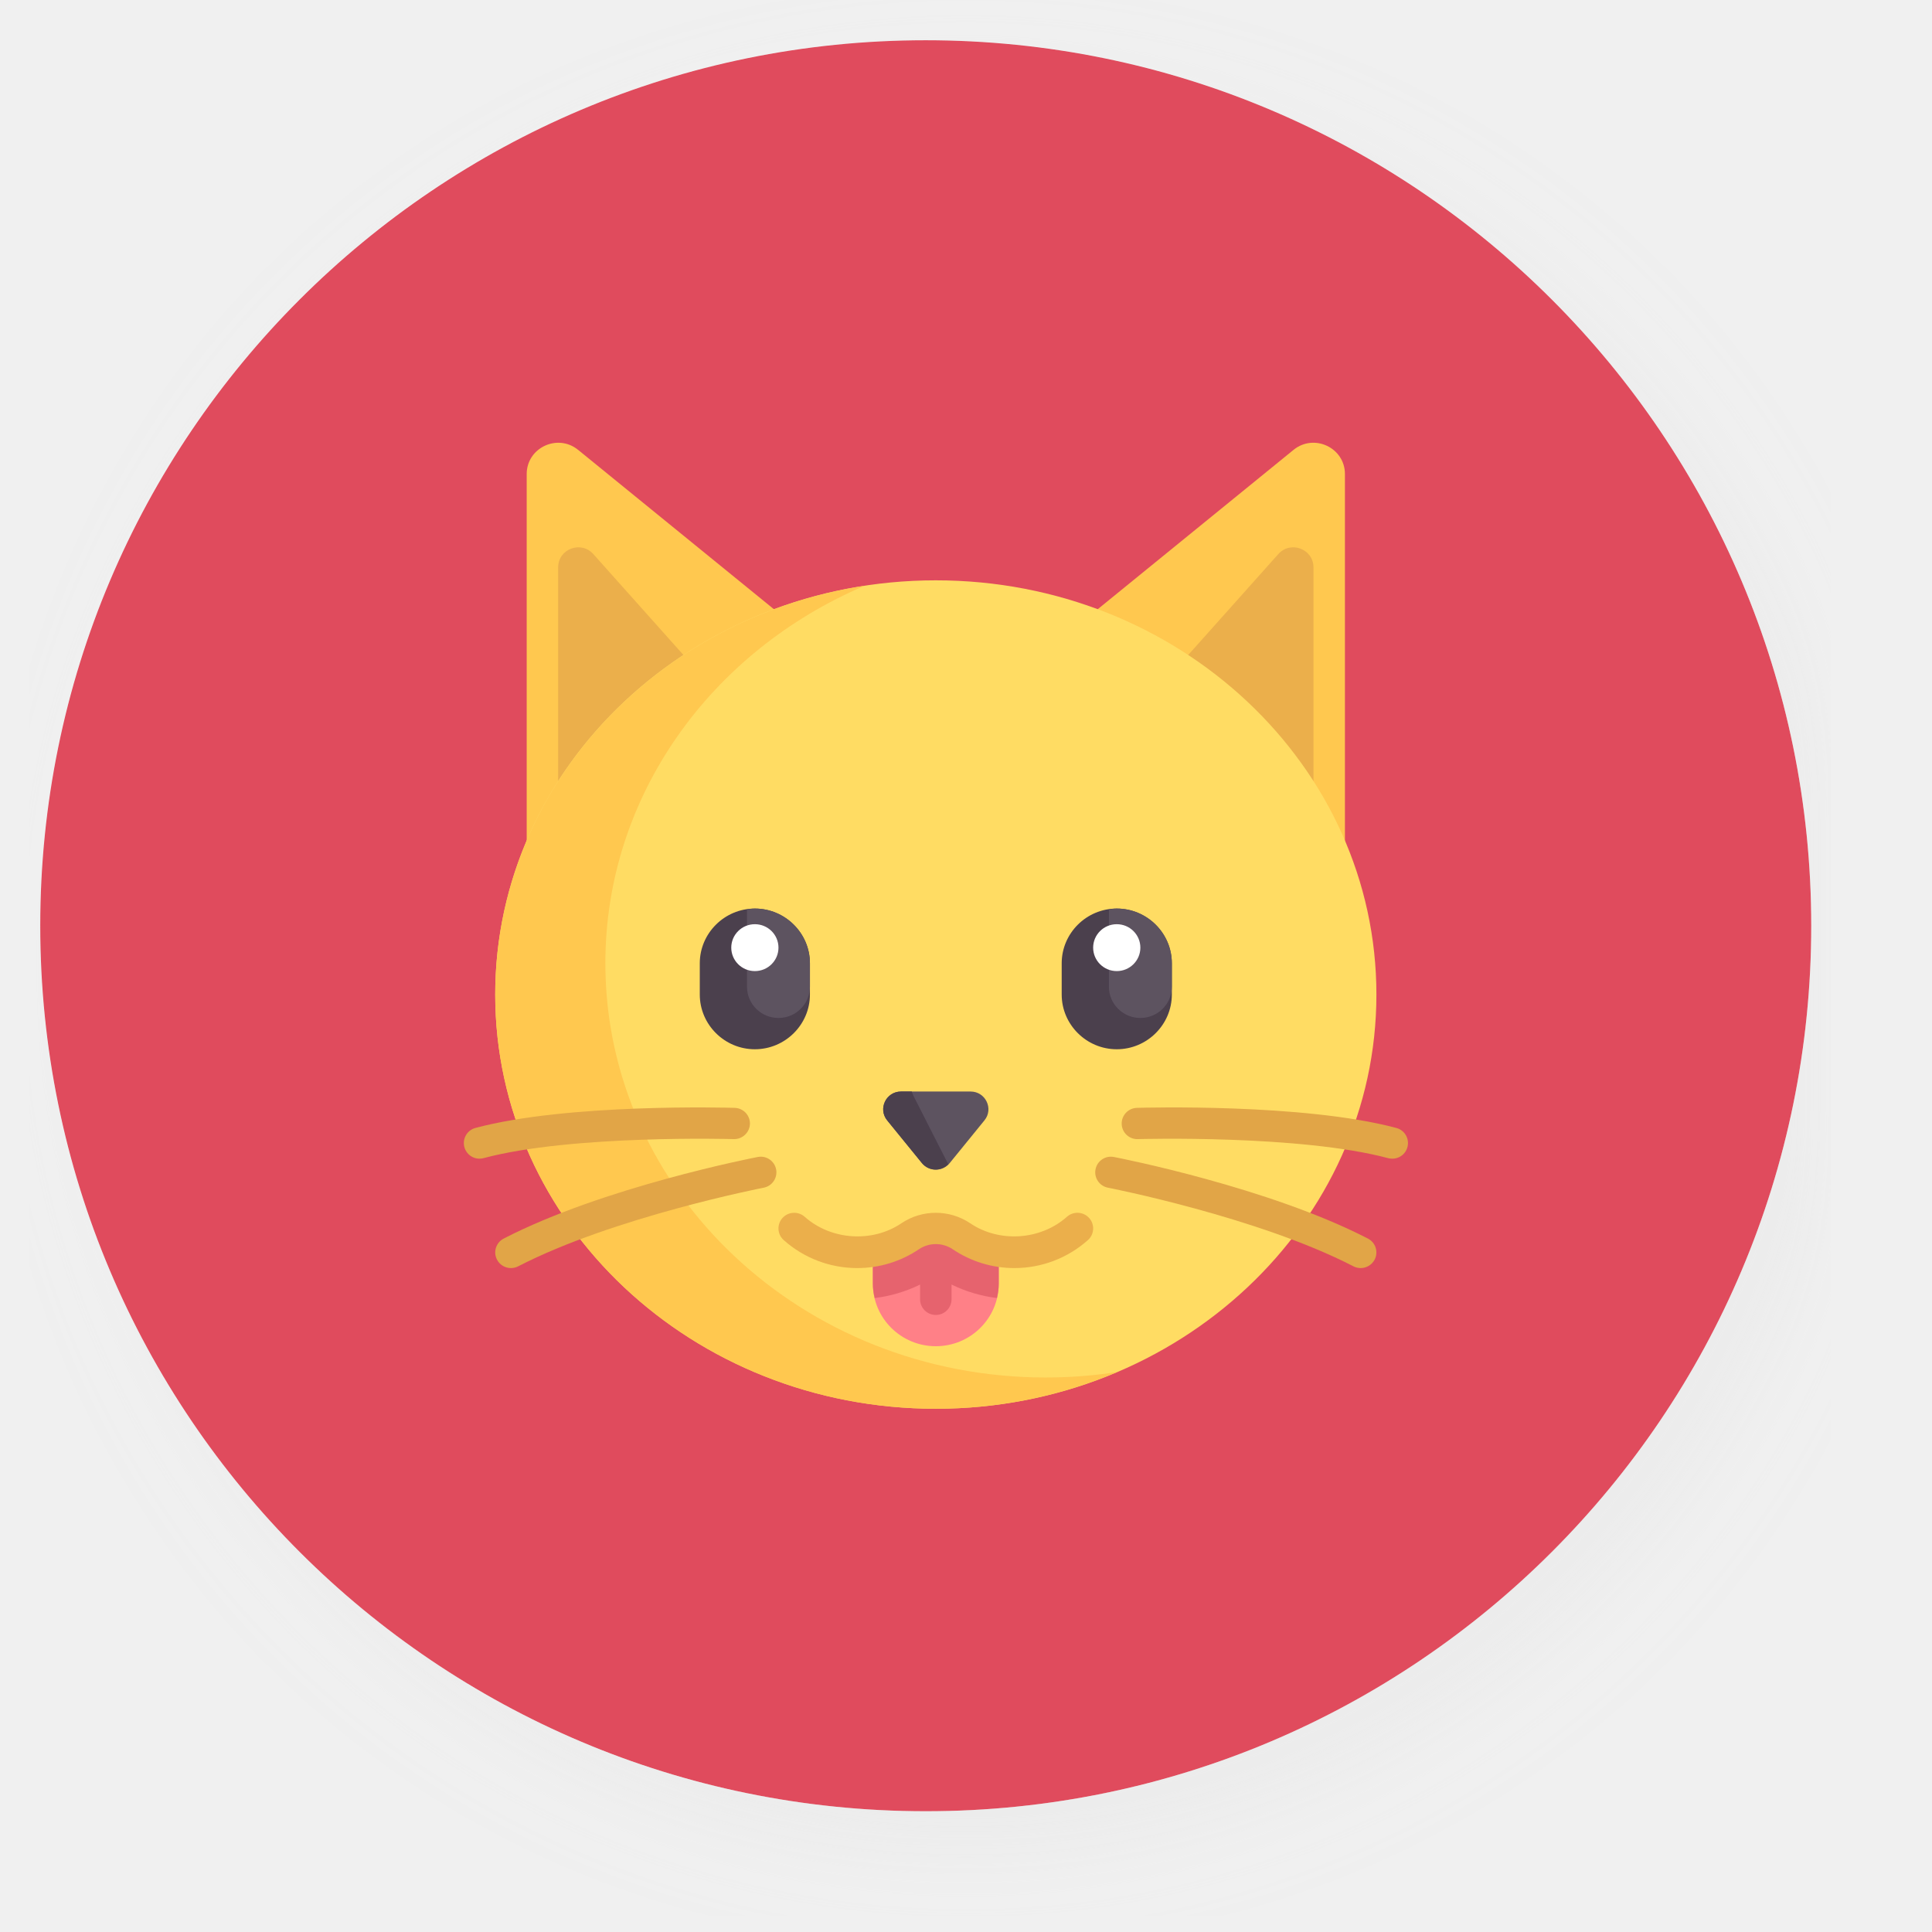
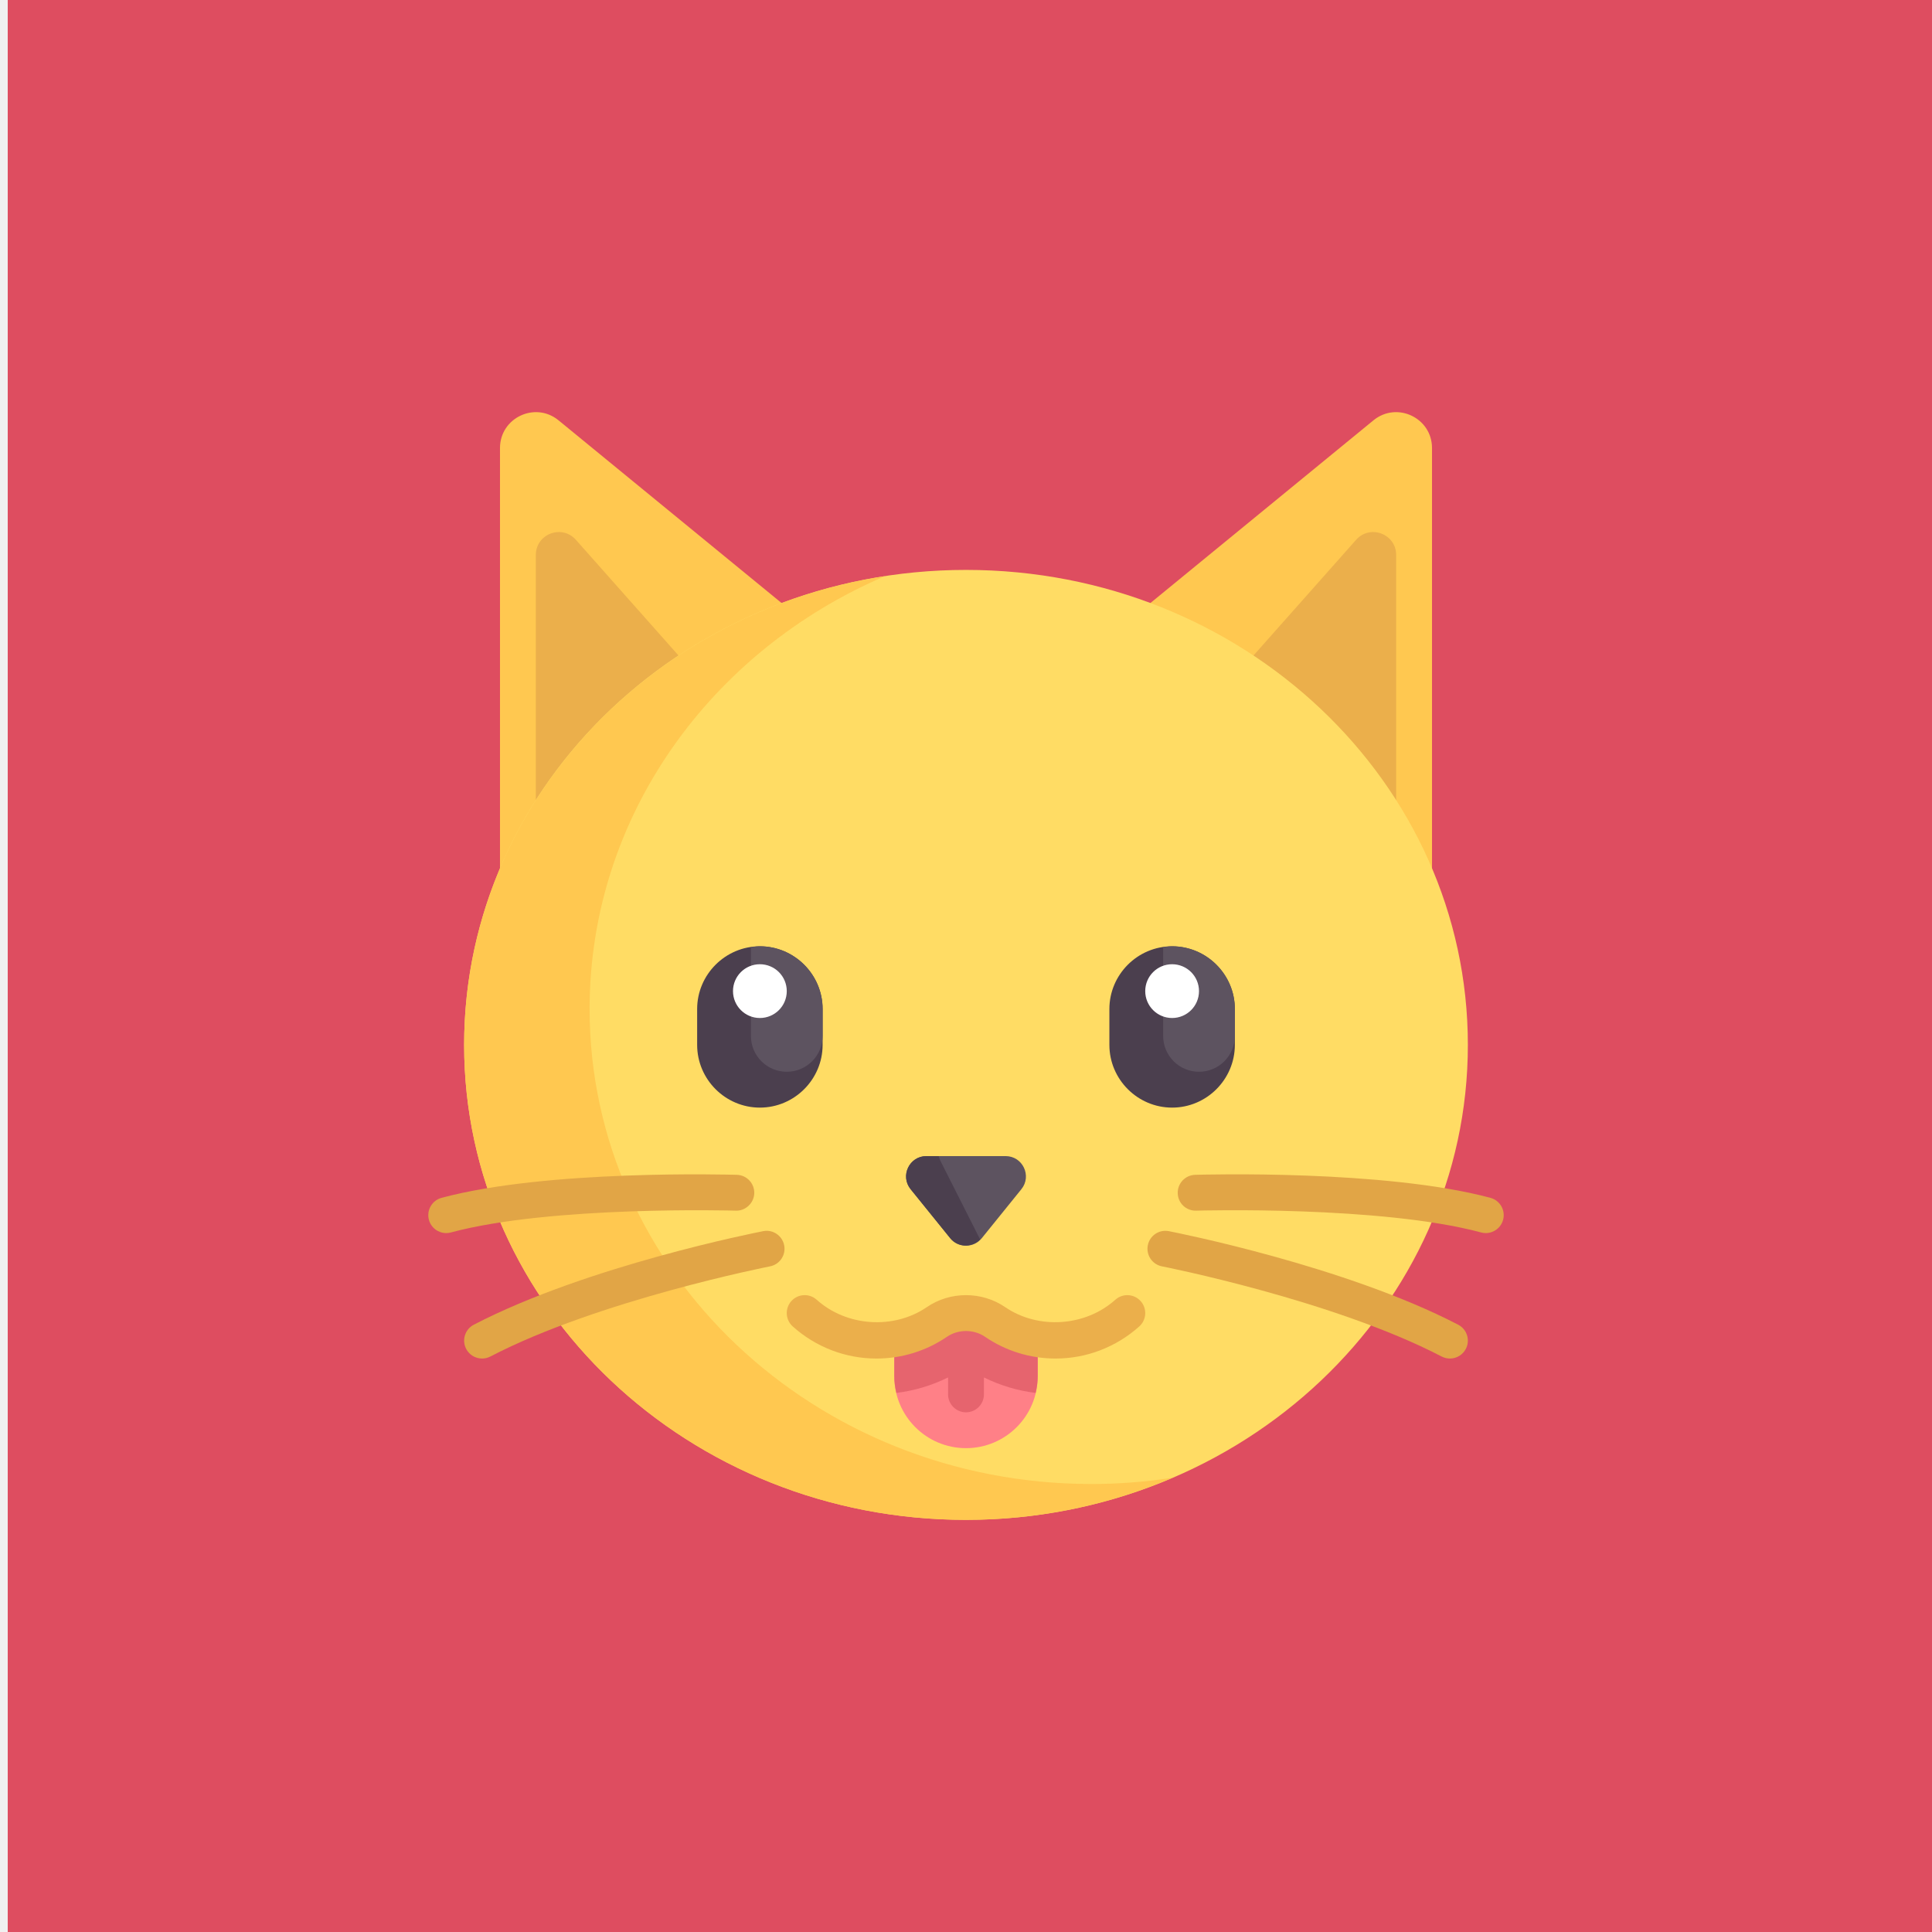
- <svg xmlns="http://www.w3.org/2000/svg" width="96" height="96" viewBox="0 0 96 96">
+ <svg xmlns="http://www.w3.org/2000/svg" xmlns:xlink="http://www.w3.org/1999/xlink" width="250" height="250">
  <defs>
-     <filter id="a" width="101.7%" height="109.2%" x="-.6%" y="-3.3%" filterUnits="objectBoundingBox">
-       <feOffset dx="2" dy="2" in="SourceAlpha" result="shadowOffsetOuter1" />
-       <feGaussianBlur in="shadowOffsetOuter1" result="shadowBlurOuter1" stdDeviation="2" />
-       <feColorMatrix in="shadowBlurOuter1" result="shadowMatrixOuter1" values="0 0 0 0 0.8 0 0 0 0 0.8 0 0 0 0 0.8 0 0 0 0.5 0" />
-       <feMerge>
-         <feMergeNode in="shadowMatrixOuter1" />
-         <feMergeNode in="SourceGraphic" />
-       </feMerge>
-     </filter>
+     <symbol id="svg_50" viewBox="0 0 512 512">
+       <path id="svg_1" d="m444.379,3.741c10.828,-8.798 27.018,-1.092 27.018,12.859l0,222.01l-182.26,-107.699l155.242,-127.17l0,0z" fill="#FFC850" />
+       <path id="svg_2" d="m454.828,228.819l-110.973,-65.574l92.462,-104.241c6.465,-7.288 18.511,-2.716 18.511,7.027l0,162.788z" fill="#EBAF4B" />
+       <path id="svg_3" d="m67.619,3.741c-10.829,-8.798 -27.018,-1.092 -27.018,12.859l0,222.01l182.26,-107.699l-155.242,-127.17l0,0z" fill="#FFC850" />
+       <path id="svg_6" d="m57.17,228.819l110.973,-65.574l-92.462,-104.241c-6.465,-7.288 -18.511,-2.716 -18.511,7.027c0,0 0,162.788 0,162.788l0,0z" fill="#EBAF4B" />
+       <ellipse id="svg_7" cx="255.999" cy="292.46" rx="231.97" ry="219.54" fill="#FFDC64" />
+       <path id="svg_8" d="m289.137,429.155l0,16.569c0,18.302 -14.836,33.138 -33.138,33.138l0,0c-18.302,0 -33.138,-14.836 -33.138,-33.138l0,-16.569l33.138,-16.569l33.138,16.569z" fill="#FF8087" />
+       <path id="svg_9" d="m274.293,343.862l-36.588,0c-7.899,0 -12.273,9.157 -7.307,15.3l18.295,22.634c3.76,4.651 10.852,4.651 14.613,0l18.295,-22.634c4.965,-6.143 0.592,-15.3 -7.308,-15.3z" fill="#5D5360" />
+       <g id="svg_11">
+         <path id="svg_12" d="m479.673,437.439c-1.286,0 -2.593,-0.299 -3.815,-0.934c-50.092,-26.047 -128.491,-41.524 -129.28,-41.678c-4.49,-0.874 -7.419,-5.226 -6.545,-9.717c0.878,-4.494 5.186,-7.427 9.717,-6.545c3.301,0.643 81.515,16.076 133.754,43.239c4.057,2.112 5.639,7.111 3.527,11.173c-1.476,2.836 -4.364,4.462 -7.358,4.462z" fill="#E1A546" />
+         <path id="svg_13" d="m496.255,379.451c-0.712,0 -1.436,-0.093 -2.156,-0.287c-46.435,-12.483 -130.87,-10.113 -131.703,-10.077c-4.652,0.134 -8.398,-3.459 -8.531,-8.03c-0.138,-4.575 3.459,-8.394 8.03,-8.531c3.56,-0.113 87.736,-2.476 136.509,10.635c4.417,1.189 7.035,5.732 5.849,10.153c-0.996,3.698 -4.341,6.133 -7.998,6.137z" fill="#E1A546" />
+       </g>
+       <path id="svg_14" d="m313.991,495.431c-128.112,0 -231.967,-98.291 -231.967,-219.54c0,-89.035 56.034,-165.634 136.518,-200.081c-110.294,16.952 -194.51,107.475 -194.51,216.65c0,121.249 103.855,219.54 231.967,219.54c34.037,0 66.328,-6.995 95.449,-19.459c-12.198,1.875 -24.7,2.89 -37.457,2.89z" fill="#FFC850" />
+       <g id="svg_15">
+         <path id="svg_16" d="m32.324,437.439c-2.993,0 -5.882,-1.622 -7.358,-4.462c-2.112,-4.061 -0.53,-9.061 3.527,-11.173c52.24,-27.163 130.453,-42.596 133.754,-43.239c4.494,-0.902 8.839,2.055 9.717,6.545c0.874,4.49 -2.055,8.843 -6.545,9.717c-0.789,0.154 -79.189,15.631 -129.28,41.678c-1.222,0.635 -2.528,0.934 -3.815,0.934l-0,0z" fill="#E1A546" />
+         <path id="svg_17" d="m15.743,379.451c-3.657,0 -7.002,-2.439 -7.997,-6.137c-1.185,-4.421 1.432,-8.964 5.849,-10.153c48.777,-13.115 132.941,-10.736 136.509,-10.635c4.571,0.138 8.167,3.956 8.03,8.531c-0.138,4.571 -4.098,8.196 -8.531,8.03c-0.849,-0.028 -85.297,-2.407 -131.703,10.077c-0.721,0.194 -1.445,0.287 -2.157,0.287l0,0z" fill="#E1A546" />
+       </g>
+       <path id="svg_18" d="m160.727,321.456l0,0c-15.948,0 -28.996,-13.048 -28.996,-28.996l0,-16.569c0,-15.948 13.048,-28.996 28.996,-28.996l0,0c15.948,0 28.996,13.048 28.996,28.996l0,16.569c0,15.947 -13.048,28.996 -28.996,28.996z" fill="#4B3F4E" />
+       <path id="svg_19" d="m160.727,246.895c-1.418,0 -2.778,0.221 -4.142,0.421l0,41.002c0,9.151 7.418,16.569 16.569,16.569s16.569,-7.418 16.569,-16.569l0,-12.427c0,-15.948 -13.049,-28.996 -28.996,-28.996z" fill="#5D5360" />
+       <circle id="svg_20" cx="160.729" cy="267.61" r="12.427" fill="#FFFFFF" />
+       <path id="svg_21" d="m351.271,321.456l0,0c-15.948,0 -28.996,-13.048 -28.996,-28.996l0,-16.569c0,-15.948 13.048,-28.996 28.996,-28.996l0,0c15.948,0 28.996,13.048 28.996,28.996l0,16.569c0,15.947 -13.048,28.996 -28.996,28.996z" fill="#4B3F4E" />
+       <path id="svg_22" d="m351.271,246.895c-1.418,0 -2.778,0.221 -4.142,0.421l0,41.002c0,9.151 7.418,16.569 16.569,16.569s16.569,-7.418 16.569,-16.569l0,-12.427c0,-15.948 -13.048,-28.996 -28.996,-28.996z" fill="#5D5360" />
+       <circle id="svg_23" cx="351.269" cy="267.61" r="12.427" fill="#FFFFFF" />
+       <path id="svg_24" d="m262.408,382.15l-18.295,-36.215c-0.332,-0.658 -0.518,-1.378 -0.769,-2.074l-5.639,0c-7.899,0 -12.273,9.157 -7.308,15.3l18.295,22.634c3.55,4.39 9.981,4.485 13.863,0.587c-0.044,-0.085 -0.102,-0.143 -0.147,-0.232z" fill="#4B3F4E" />
+       <path id="svg_25" d="m255.999,412.586l-33.138,16.569l0,16.569c0,2.629 0.383,5.154 0.961,7.606c8.337,-1.034 16.389,-3.449 23.892,-7.153l0,7.831c0,4.575 3.709,8.285 8.285,8.285c4.576,0 8.285,-3.709 8.285,-8.285l0,-7.83c7.504,3.704 15.556,6.119 23.892,7.152c0.578,-2.452 0.961,-4.978 0.961,-7.606l0,-16.569l-33.138,-16.569z" fill="#E6646E" />
+       <path id="svg_26" d="m297.422,437.439c-11.719,0 -23.013,-3.483 -32.653,-10.073c-5.162,-3.527 -12.374,-3.527 -17.544,0c-9.636,6.59 -20.93,10.073 -32.649,10.073c-14.259,0 -27.993,-5.275 -38.672,-14.85c-3.406,-3.058 -3.689,-8.297 -0.635,-11.703s8.281,-3.689 11.703,-0.635c13.911,12.483 35.683,13.847 50.905,3.434c10.841,-7.403 25.408,-7.403 36.241,0c15.226,10.408 37.001,9.041 50.913,-3.43c3.402,-3.05 8.636,-2.775 11.699,0.639c3.054,3.406 2.767,8.645 -0.639,11.699c-10.681,9.575 -24.41,14.846 -38.669,14.846z" fill="#EBAF4B" />
+       <g id="svg_27" />
+       <g id="svg_28" />
+       <g id="svg_29" />
+       <g id="svg_30" />
+       <g id="svg_31" />
+       <g id="svg_32" />
+       <g id="svg_33" />
+       <g id="svg_34" />
+       <g id="svg_35" />
+       <g id="svg_36" />
+       <g id="svg_37" />
+       <g id="svg_38" />
+       <g id="svg_39" />
+       <g id="svg_40" />
+       <g id="svg_41" />
+     </symbol>
  </defs>
-   <g fill="none" fill-rule="evenodd" filter="url(#a)" transform="translate(2 2)">
-     <circle cx="44" cy="44" r="44" fill="#E04B5D" />
-     <g fill-rule="nonzero" transform="translate(21 20)">
-       <path fill="#FFC850" d="M41.279.35c1.022-.824 2.55-.102 2.55 1.206V22.37L26.627 12.273 41.28.35z" />
-       <path fill="#EBAF4B" d="M42.265 21.452l-10.473-6.148 8.726-9.772c.61-.684 1.747-.255 1.747.658v15.262z" />
-       <path fill="#FFC850" d="M5.721.35C4.7-.473 3.171.249 3.171 1.557V22.37l17.201-10.097L5.722.35z" />
-       <path fill="#EBAF4B" d="M4.735 21.452l10.473-6.148-8.726-9.772c-.61-.684-1.747-.255-1.747.658v15.262z" />
-       <ellipse cx="23.5" cy="27.418" fill="#FFDC64" rx="21.893" ry="20.582" />
-       <path fill="#FF8087" d="M26.627 40.233v1.554c0 1.715-1.4 3.106-3.127 3.106-1.727 0-3.128-1.39-3.128-3.106v-1.554L23.5 38.68l3.127 1.553z" />
-       <path fill="#5D5360" d="M25.226 32.237h-3.453c-.745 0-1.158.859-.69 1.434l1.727 2.122a.89.89 0 0 0 1.38 0l1.726-2.122c.469-.575.056-1.434-.69-1.434z" />
-       <g fill="#E1A546">
-         <path d="M44.61 41.01a.783.783 0 0 1-.36-.088c-4.728-2.442-12.127-3.893-12.201-3.907a.777.777 0 1 1 .299-1.525c.311.06 7.693 1.508 12.623 4.054a.774.774 0 0 1 .333 1.048.783.783 0 0 1-.694.418zM46.175 35.574a.786.786 0 0 1-.204-.027c-4.382-1.17-12.351-.948-12.43-.945a.775.775 0 0 1-.805-.753.779.779 0 0 1 .758-.8c.336-.01 8.28-.232 12.883.997a.776.776 0 0 1-.202 1.528z" />
-       </g>
-       <path fill="#FFC850" d="M28.973 46.447c-12.09 0-21.892-9.215-21.892-20.582 0-8.347 5.288-15.528 12.884-18.758C9.555 8.697 1.607 17.183 1.607 27.418 1.607 38.785 11.41 48 23.5 48c3.212 0 6.26-.656 9.008-1.824-1.151.175-2.331.27-3.535.27z" />
-       <g fill="#E1A546">
-         <path d="M2.39 41.01a.782.782 0 0 1-.694-.418c-.2-.381-.05-.85.332-1.048 4.93-2.546 12.312-3.993 12.624-4.054a.777.777 0 0 1 .3 1.525c-.075.014-7.474 1.465-12.202 3.907a.783.783 0 0 1-.36.088zM.825 35.574a.777.777 0 0 1-.203-1.527c4.604-1.23 12.547-1.007 12.884-.998.431.013.77.371.758.8a.786.786 0 0 1-.805.753c-.08-.003-8.05-.226-12.43.945a.788.788 0 0 1-.204.027z" />
-       </g>
-       <path fill="#4B3F4E" d="M14.508 30.137c-1.505 0-2.736-1.224-2.736-2.719v-1.553c0-1.495 1.231-2.719 2.736-2.719 1.506 0 2.737 1.224 2.737 2.719v1.553c0 1.495-1.231 2.719-2.737 2.719z" />
-       <path fill="#5D5360" d="M14.508 23.146c-.133 0-.262.021-.39.04v3.844c0 .858.7 1.553 1.563 1.553.864 0 1.564-.695 1.564-1.553v-1.165c0-1.495-1.232-2.719-2.737-2.719z" />
-       <ellipse cx="14.509" cy="25.088" fill="#FFF" rx="1.173" ry="1.165" />
-       <path fill="#4B3F4E" d="M32.491 30.137c-1.505 0-2.736-1.224-2.736-2.719v-1.553c0-1.495 1.231-2.719 2.736-2.719 1.506 0 2.737 1.224 2.737 2.719v1.553c0 1.495-1.231 2.719-2.737 2.719z" />
-       <path fill="#5D5360" d="M32.491 23.146c-.133 0-.262.021-.39.04v3.844c0 .858.7 1.553 1.563 1.553.864 0 1.564-.695 1.564-1.553v-1.165c0-1.495-1.231-2.719-2.737-2.719z" />
-       <ellipse cx="32.491" cy="25.088" fill="#FFF" rx="1.173" ry="1.165" />
-       <path fill="#4B3F4E" d="M24.105 35.827l-1.727-3.396c-.031-.061-.049-.129-.072-.194h-.533c-.745 0-1.158.858-.69 1.434l1.727 2.122a.88.88 0 0 0 1.309.055c-.005-.008-.01-.013-.014-.021z" />
-       <path fill="#E6646E" d="M23.5 38.68l-3.128 1.553v1.554c0 .246.037.483.091.713a7.08 7.08 0 0 0 2.255-.67v.733c0 .43.35.777.782.777a.78.78 0 0 0 .782-.777v-.734a7.08 7.08 0 0 0 2.255.67c.054-.23.09-.466.09-.712v-1.554L23.5 38.68z" />
-       <path fill="#EBAF4B" d="M27.41 41.01a5.464 5.464 0 0 1-3.082-.944 1.506 1.506 0 0 0-1.656 0 5.462 5.462 0 0 1-3.081.944 5.483 5.483 0 0 1-3.65-1.392.774.774 0 0 1-.06-1.097.786.786 0 0 1 1.104-.06c1.313 1.17 3.368 1.298 4.805.322a3.07 3.07 0 0 1 3.42 0c1.437.976 3.492.848 4.805-.322a.785.785 0 0 1 1.104.06c.288.32.261.81-.06 1.097a5.482 5.482 0 0 1-3.65 1.392z" />
-     </g>
+   <g>
+     <rect id="svg_5" height="251" width="250" x="1" stroke-width="0" fill="#de4d60" stroke="#000000" y="0" />
+     <g id="svg_4" />
+     <g id="svg_10" />
+     <g id="svg_48" />
+     <g id="svg_52" />
+     <use xlink:href="#svg_50" transform="matrix(0.573348 0 0 0.573348 -316.948 -286.59)" y="592.871" x="645.82" id="svg_51" />
  </g>
</svg>
